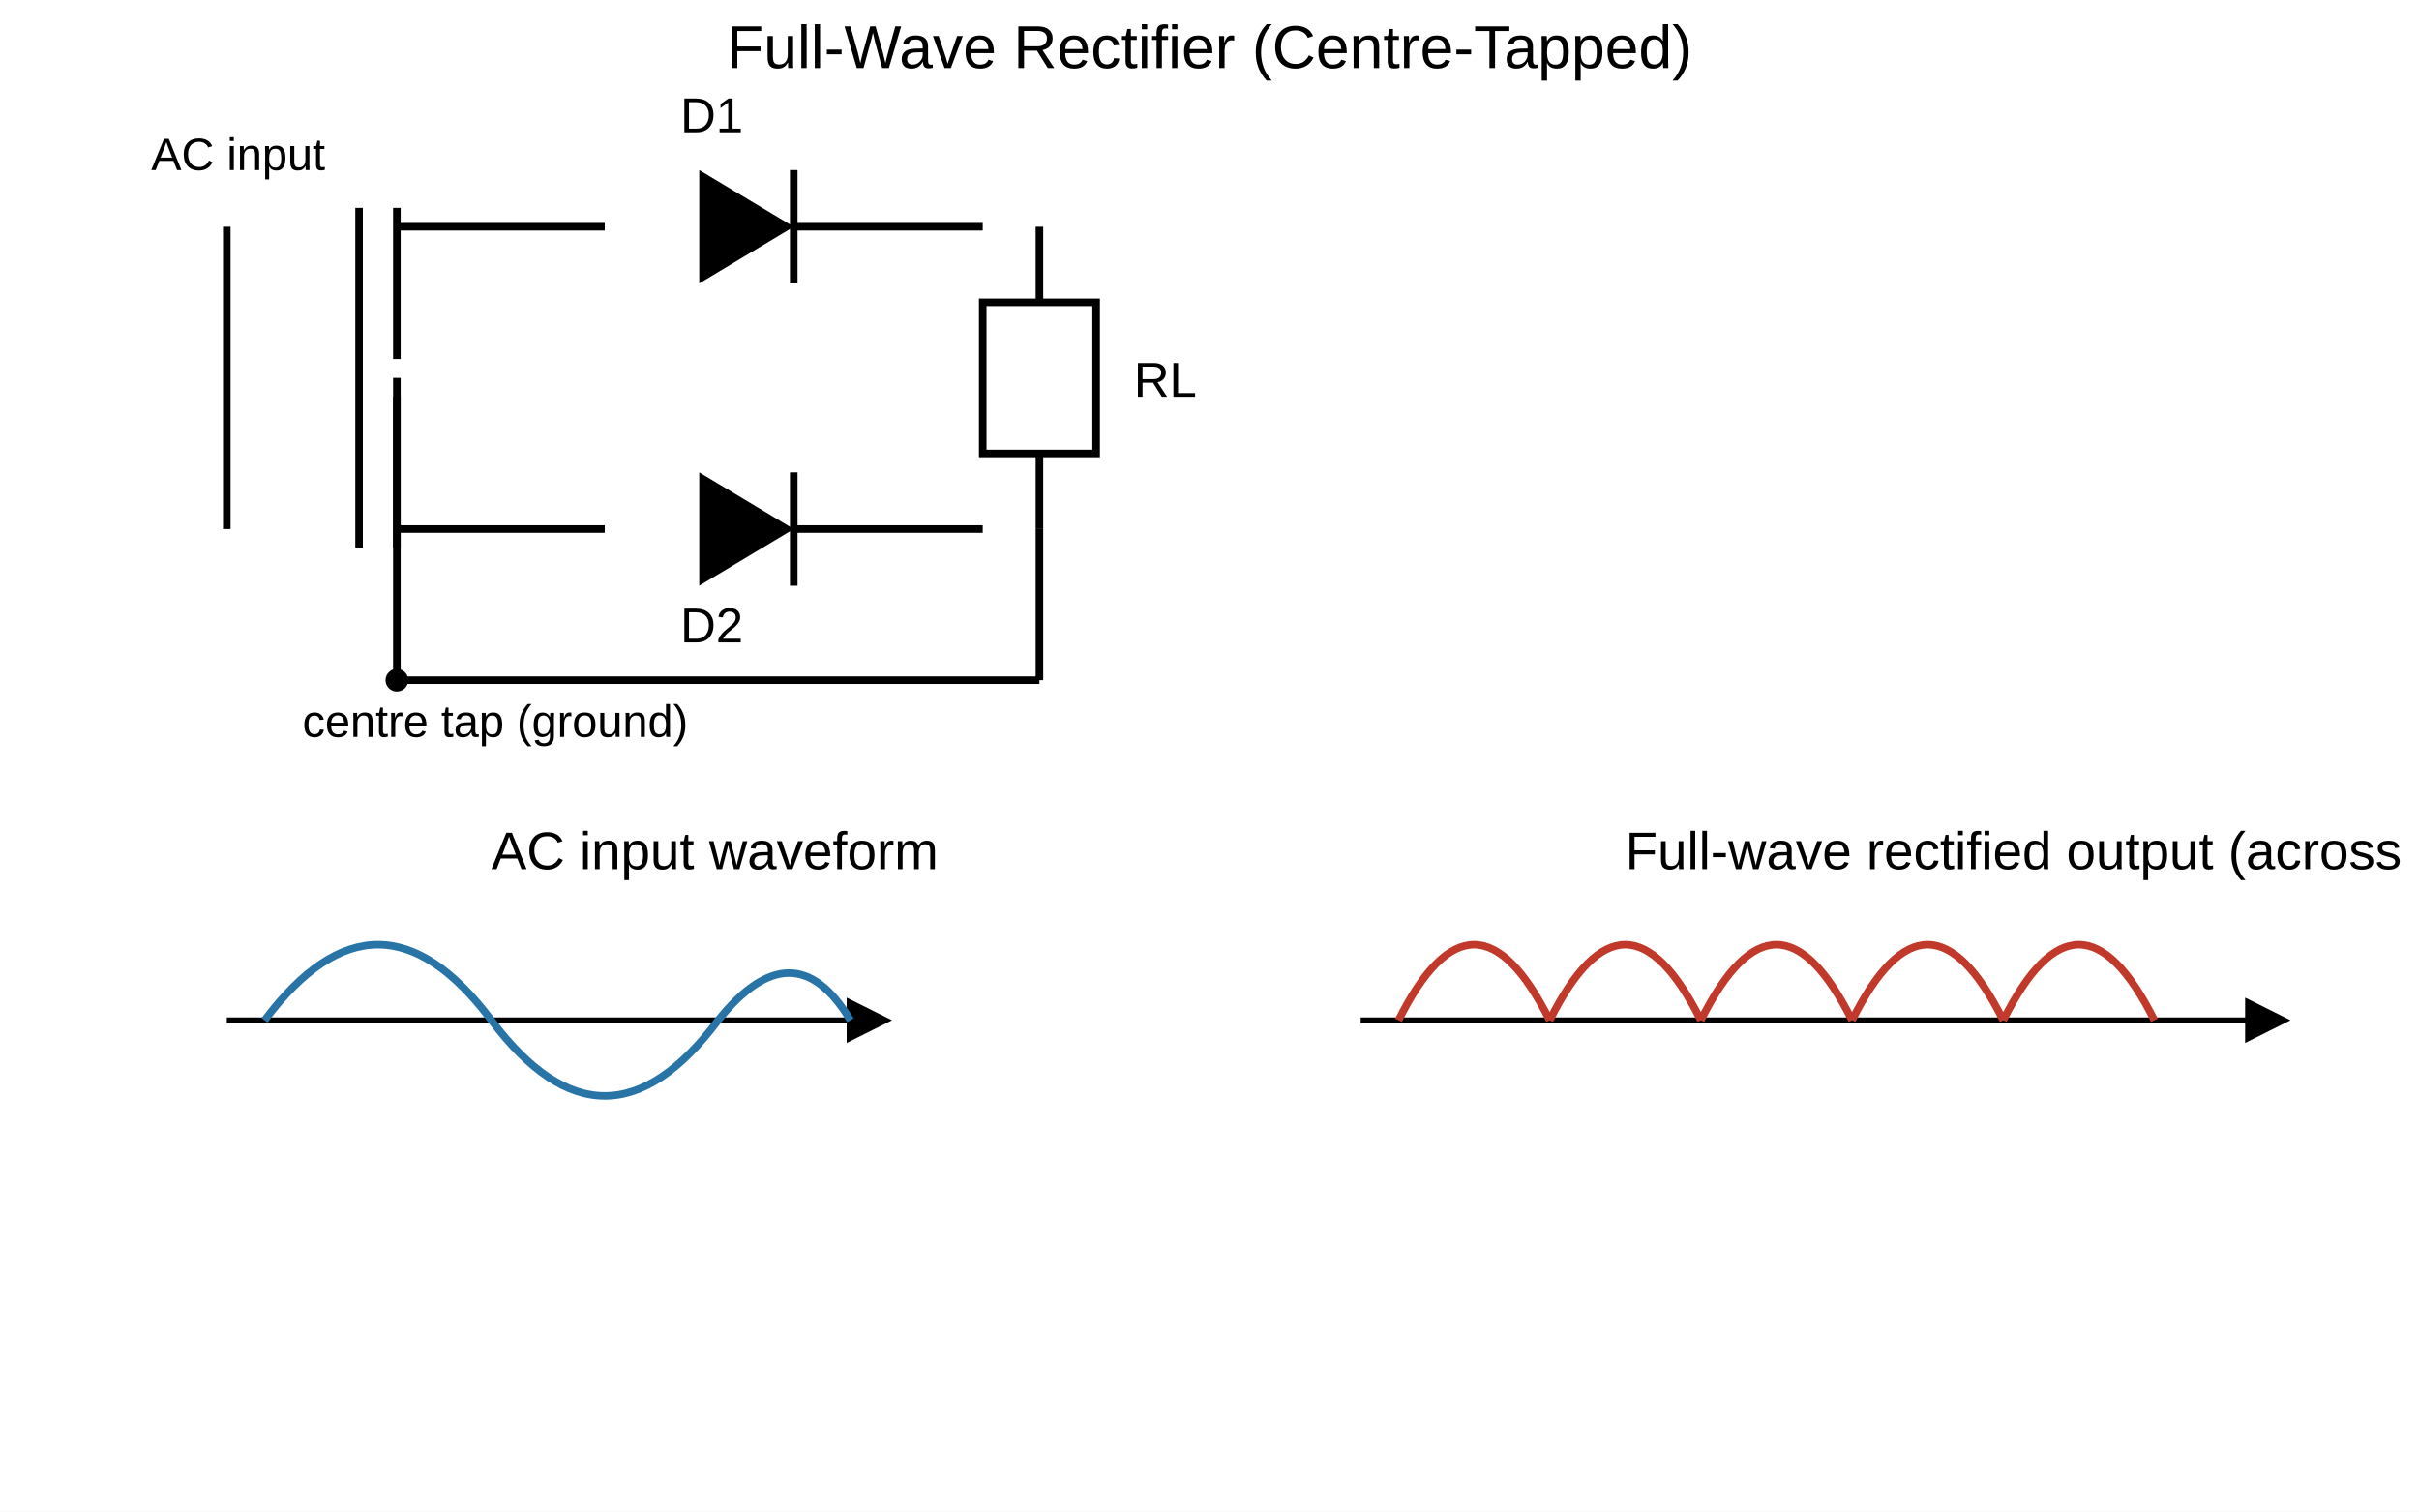
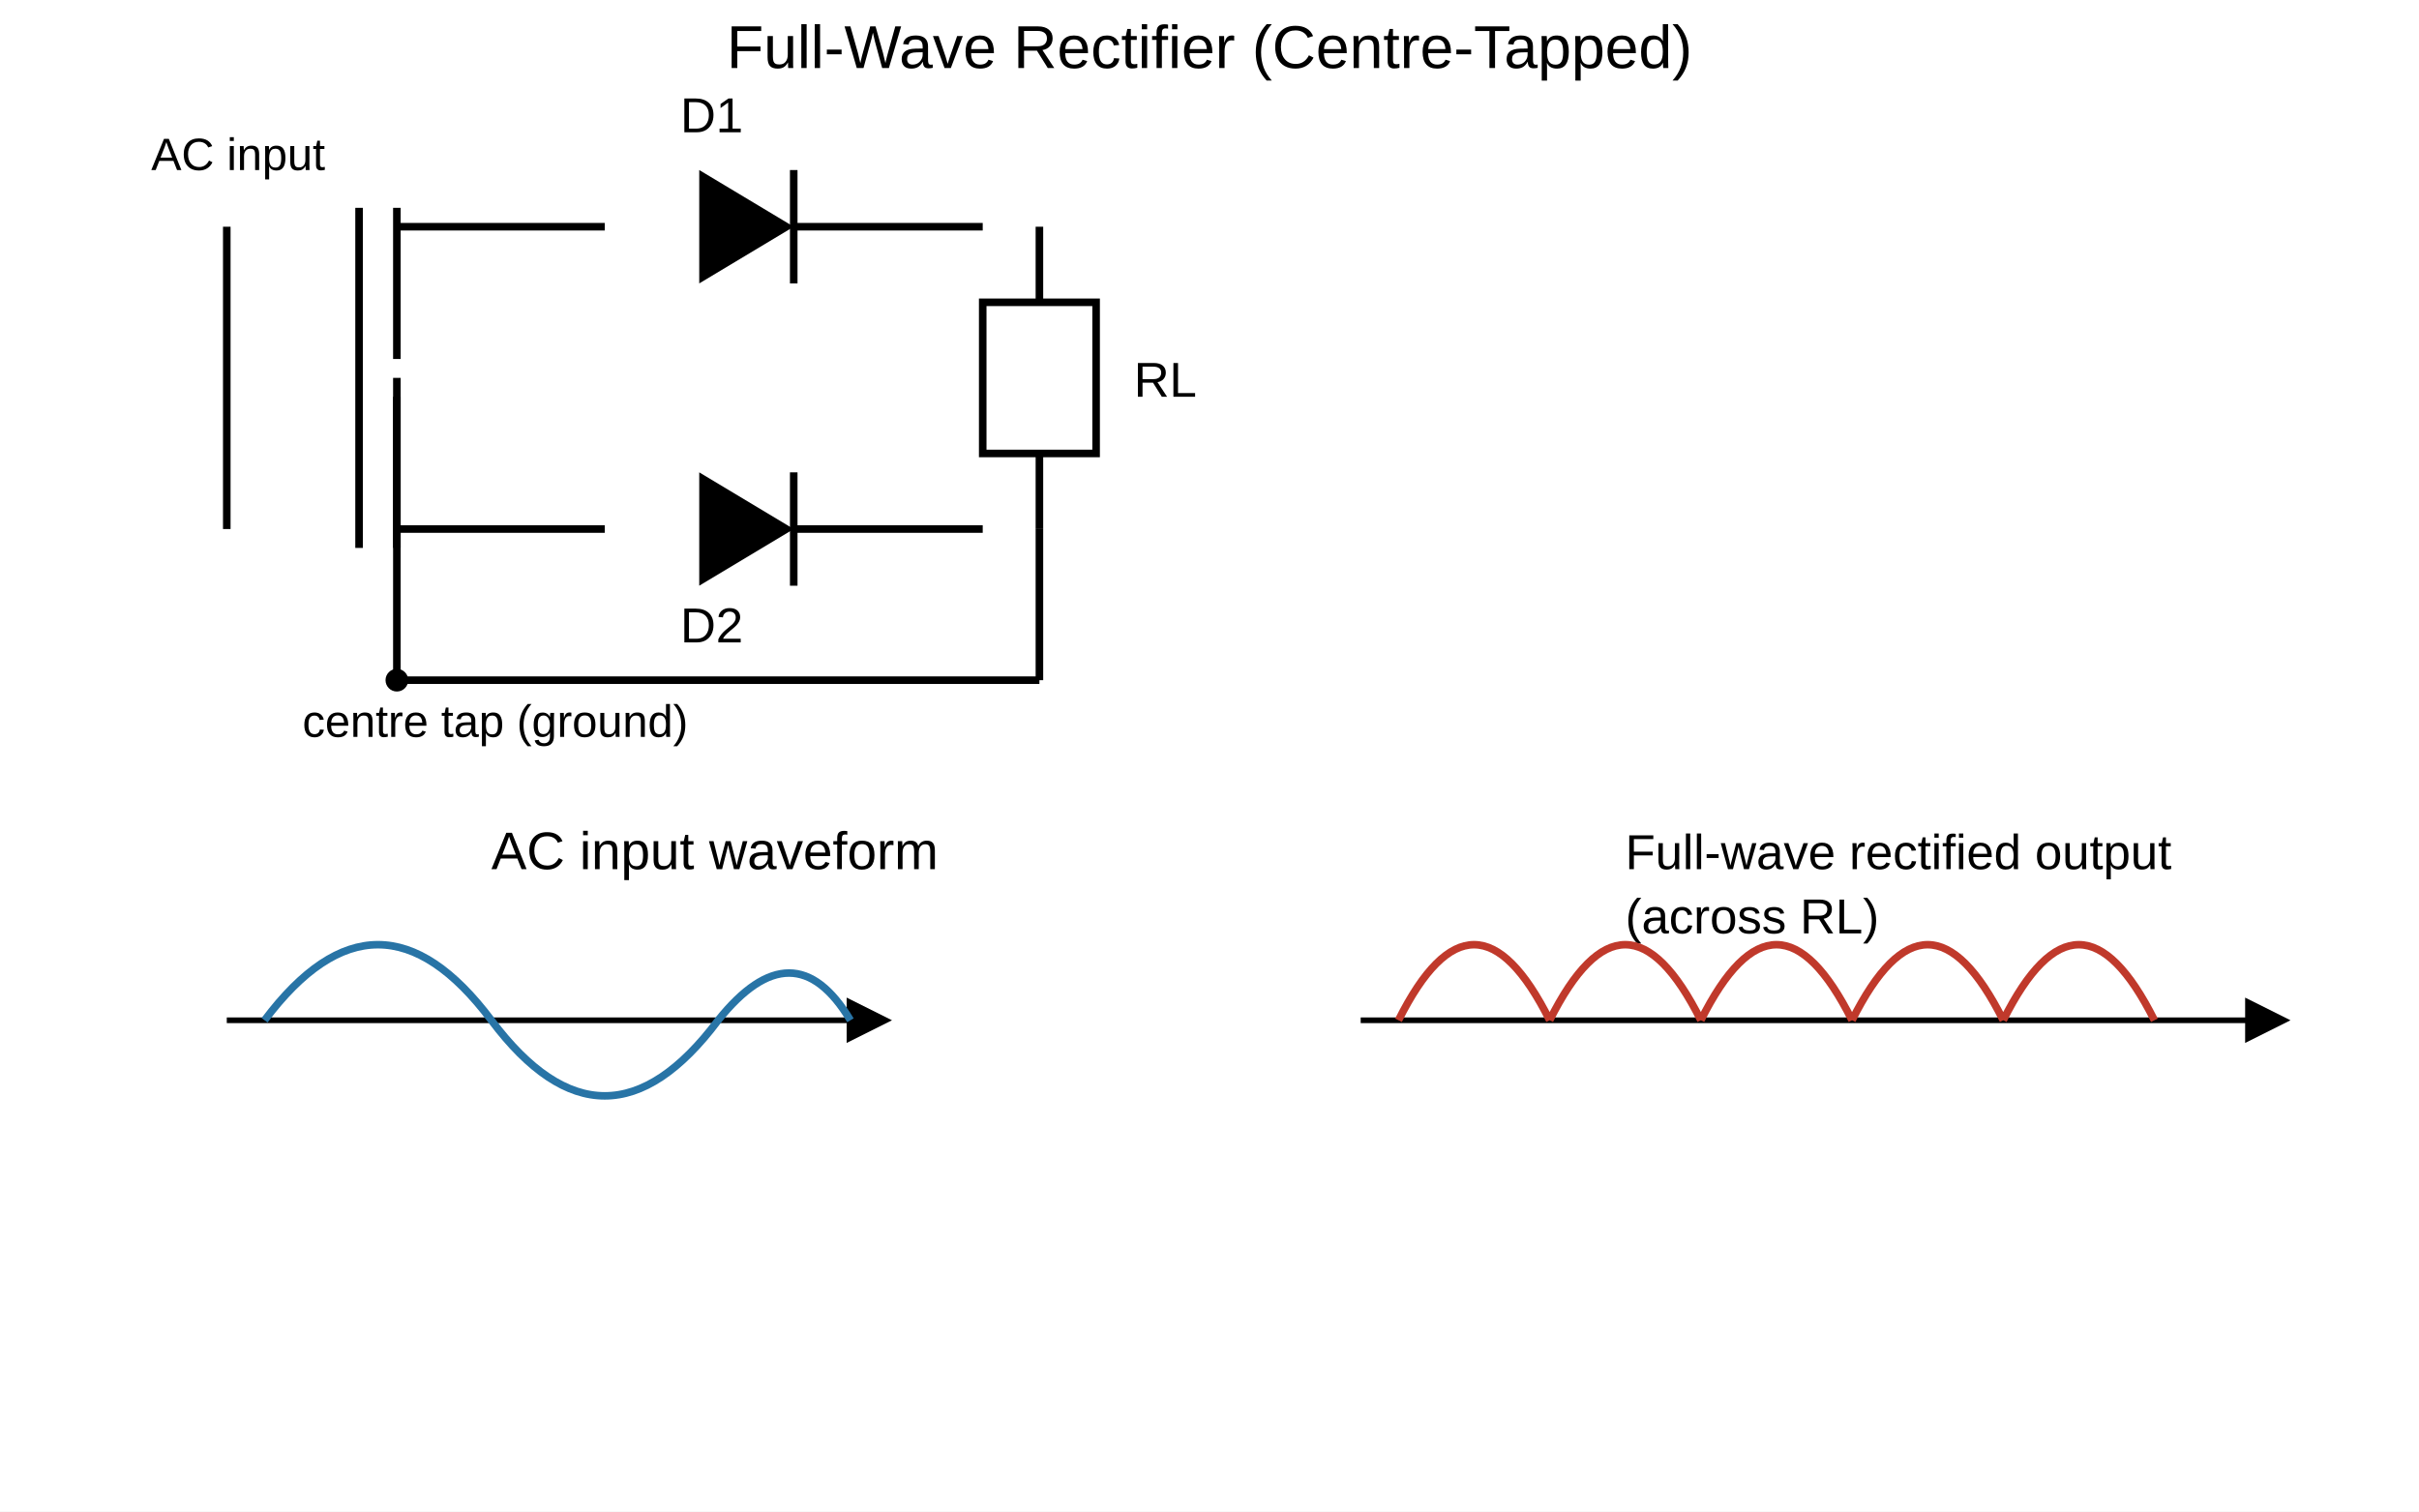
<svg xmlns="http://www.w3.org/2000/svg" viewBox="0 0 640 400" font-family="Arial, sans-serif">
  <rect x="0" y="0" width="640" height="400" fill="white" />
  <defs>
    <marker id="arrowI" markerWidth="8" markerHeight="8" refX="4" refY="4" orient="auto">
      <path d="M0,0 L8,4 L0,8 Z" fill="black" />
    </marker>
  </defs>
  <text x="320" y="18" font-size="16" text-anchor="middle" fill="black">Full-Wave Rectifier (Centre-Tapped)</text>
  <line x1="60" y1="60" x2="60" y2="140" stroke="black" stroke-width="2" />
  <line x1="95" y1="55" x2="95" y2="145" stroke="black" stroke-width="2" />
  <line x1="105" y1="55" x2="105" y2="95" stroke="black" stroke-width="2" />
  <line x1="105" y1="105" x2="105" y2="145" stroke="black" stroke-width="2" />
  <text x="40" y="45" font-size="12" fill="black">AC input</text>
  <line x1="105" y1="60" x2="160" y2="60" stroke="black" stroke-width="2" />
  <line x1="105" y1="140" x2="160" y2="140" stroke="black" stroke-width="2" />
  <line x1="105" y1="100" x2="105" y2="180" stroke="black" stroke-width="2" />
  <text x="80" y="195" font-size="12" fill="black">centre tap (ground)</text>
  <circle cx="105" cy="180" r="3" fill="black" />
  <path d="M 160 60 L 185 60 L 185 45 L 210 60 L 185 75 L 185 60" fill="black" />
  <line x1="210" y1="45" x2="210" y2="75" stroke="black" stroke-width="2" />
  <text x="180" y="35" font-size="13" fill="black">D1</text>
  <line x1="210" y1="60" x2="260" y2="60" stroke="black" stroke-width="2" />
  <path d="M 160 140 L 185 140 L 185 125 L 210 140 L 185 155 L 185 140" fill="black" />
  <line x1="210" y1="125" x2="210" y2="155" stroke="black" stroke-width="2" />
  <text x="180" y="170" font-size="13" fill="black">D2</text>
  <line x1="210" y1="140" x2="260" y2="140" stroke="black" stroke-width="2" />
  <rect x="260" y="80" width="30" height="40" fill="none" stroke="black" stroke-width="2" />
  <text x="300" y="105" font-size="13" fill="black">RL</text>
  <line x1="275" y1="60" x2="275" y2="80" stroke="black" stroke-width="2" />
  <line x1="275" y1="120" x2="275" y2="140" stroke="black" stroke-width="2" />
  <line x1="105" y1="180" x2="275" y2="180" stroke="black" stroke-width="2" />
  <line x1="275" y1="140" x2="275" y2="180" stroke="black" stroke-width="2" />
  <text x="130" y="230" font-size="14" fill="black">AC input waveform</text>
  <line x1="60" y1="270" x2="230" y2="270" stroke="black" stroke-width="1.5" marker-end="url(#arrowI)" />
  <path d="M 70 270 Q 100 230 130 270 Q 160 310 190 270 Q 210 245 225 270" stroke="#2874a6" stroke-width="2" fill="none" />
-   <text x="430" y="230" font-size="14" fill="black">Full-wave rectified output (across RL)</text>
+   <text x="430" y="230" font-size="13" fill="black">Full-wave rectified output</text>
+   <text x="430" y="247" font-size="13" fill="black">(across RL)</text>
  <line x1="360" y1="270" x2="600" y2="270" stroke="black" stroke-width="1.5" marker-end="url(#arrowI)" />
  <path d="M 370 270 Q 390 230 410 270 M 410 270 Q 430 230 450 270 M 450 270 Q 470 230 490 270 M 490 270 Q 510 230 530 270 M 530 270 Q 550 230 570 270" stroke="#c0392b" stroke-width="2" fill="none" />
</svg>
